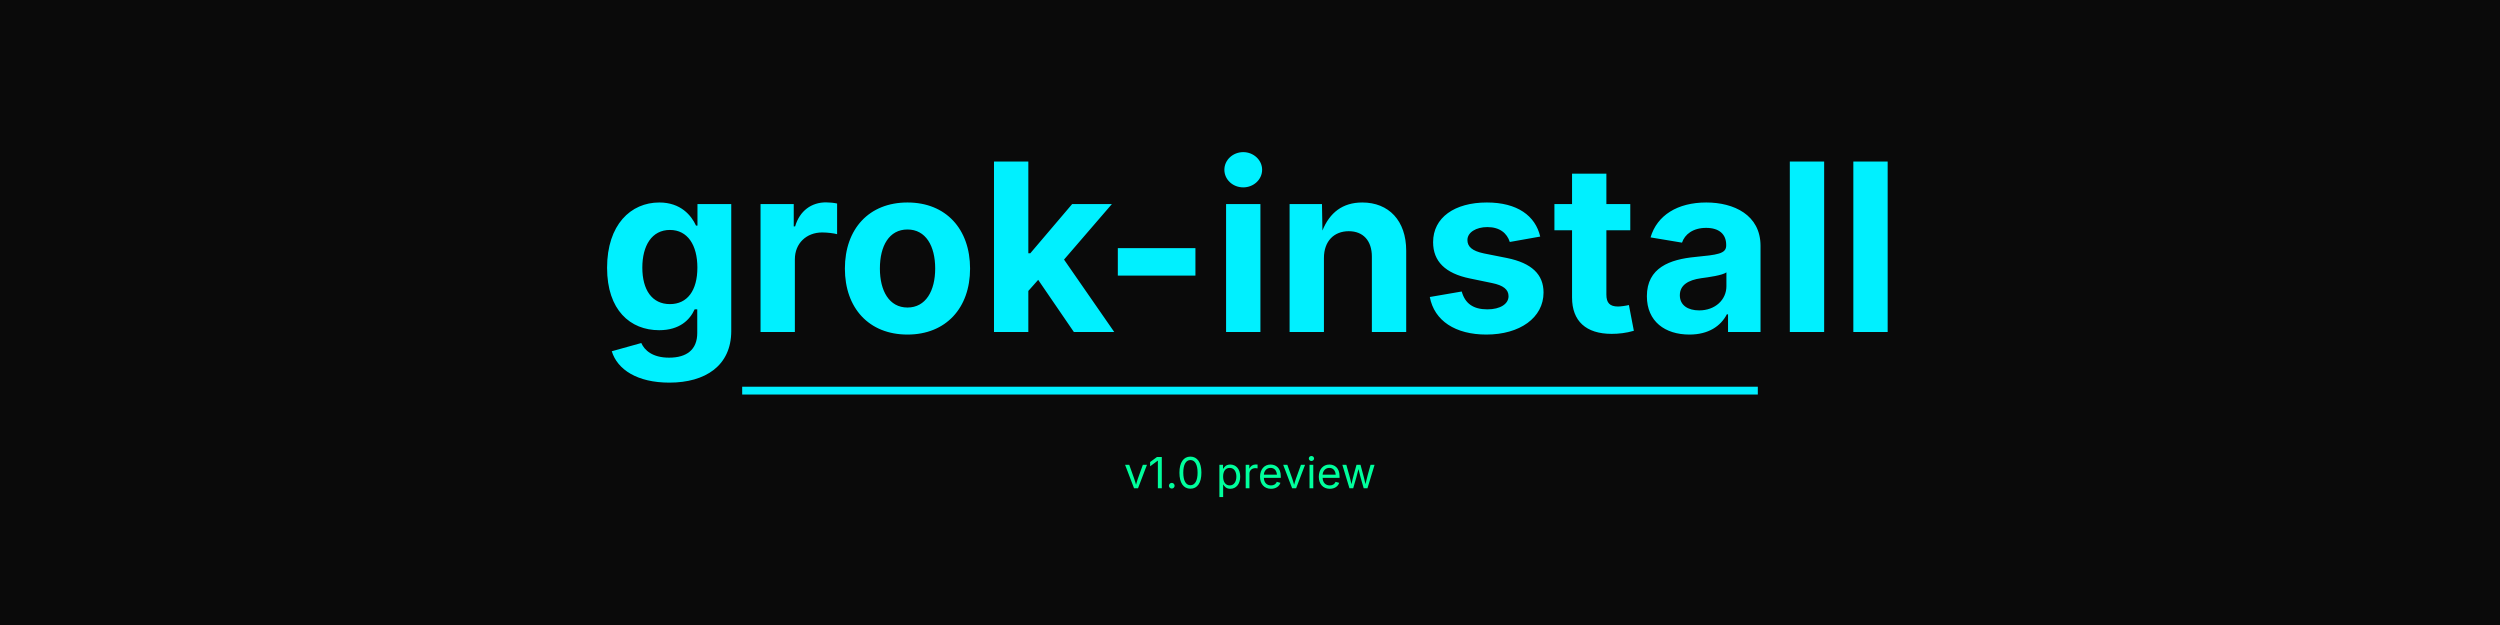
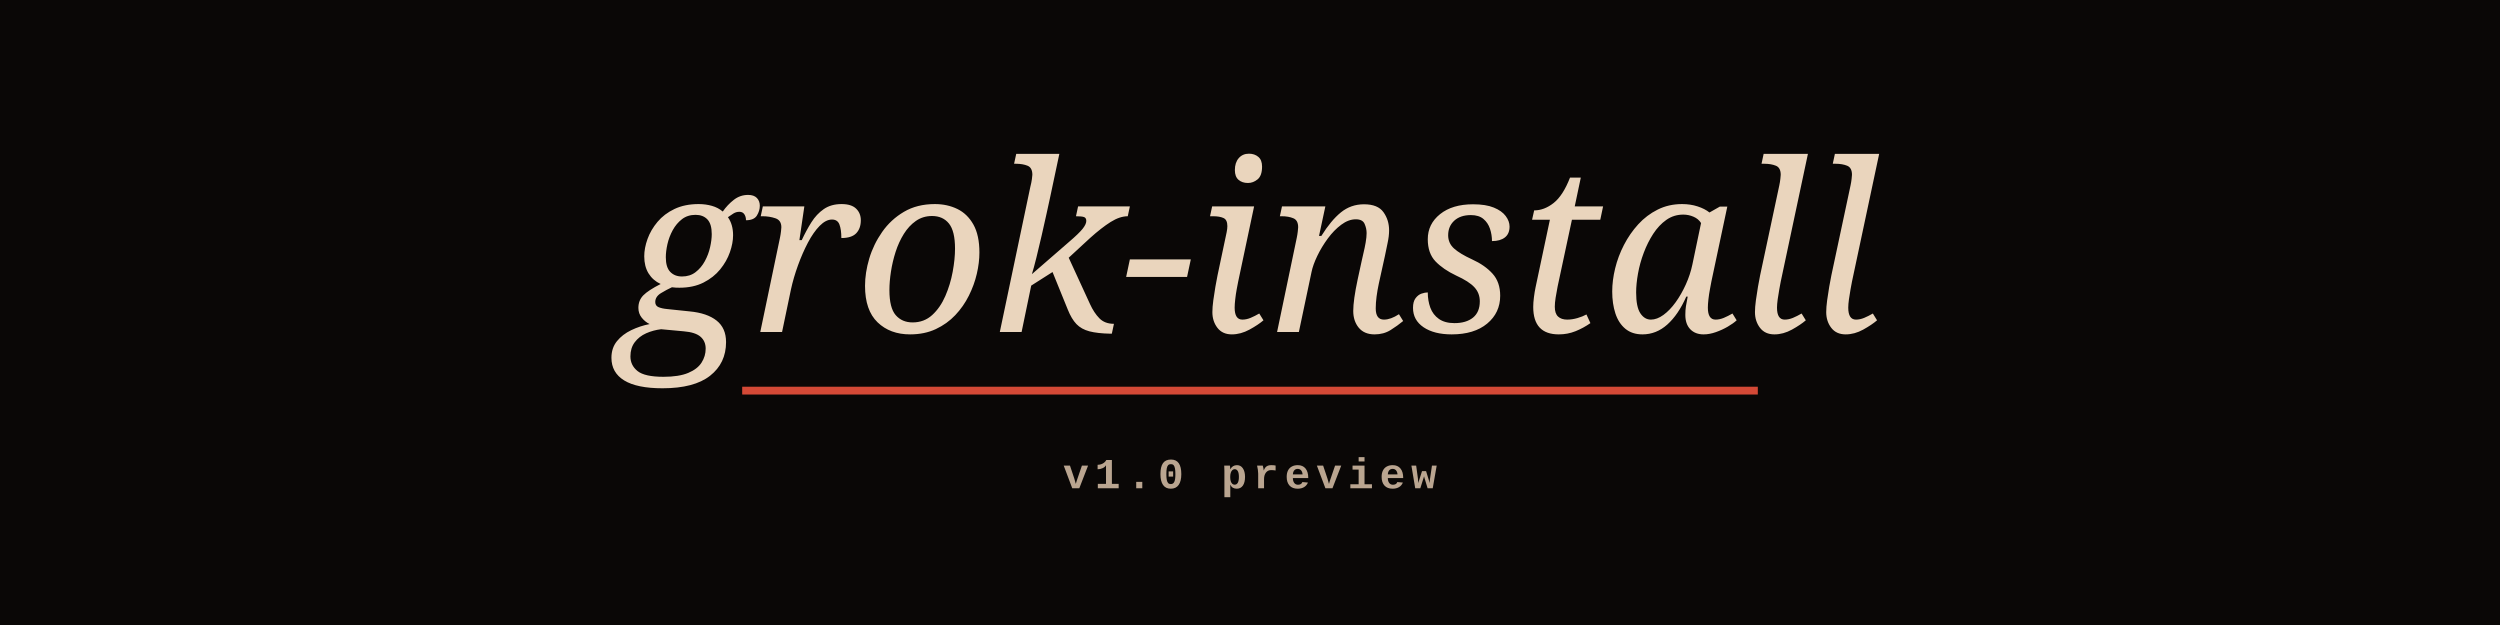
<svg xmlns="http://www.w3.org/2000/svg" viewBox="0 0 1280 320" role="img" aria-label="grok-install">
-   <rect width="1280" height="320" fill="#0A0A0A" />
-   <text x="640" y="170" text-anchor="middle" font-family="Inter, system-ui, sans-serif" font-weight="700" font-size="120" fill="#00F0FF">grok-install</text>
-   <line x1="380" y1="200" x2="900" y2="200" stroke="#00F0FF" stroke-width="4" />
-   <text x="640" y="250" text-anchor="middle" font-family="Inter, system-ui, sans-serif" font-weight="400" font-size="22" fill="#00FF9D">v1.0 preview</text>
+   <rect width="1280" height="320" fill="#0a0706" />
+   <text x="640" y="170" text-anchor="middle" font-family="'Instrument Serif','Playfair Display','EB Garamond',Georgia,serif" font-style="italic" font-size="120" fill="#ead5bd">grok-install</text>
+   <line x1="380" y1="200" x2="900" y2="200" stroke="#d44936" stroke-width="4" />
+   <text x="640" y="250" text-anchor="middle" font-family="'IBM Plex Mono','JetBrains Mono',Menlo,Monaco,'Courier New',monospace" font-weight="bold" font-size="22" fill="#baa590" letter-spacing="3">v1.0 preview</text>
</svg>
